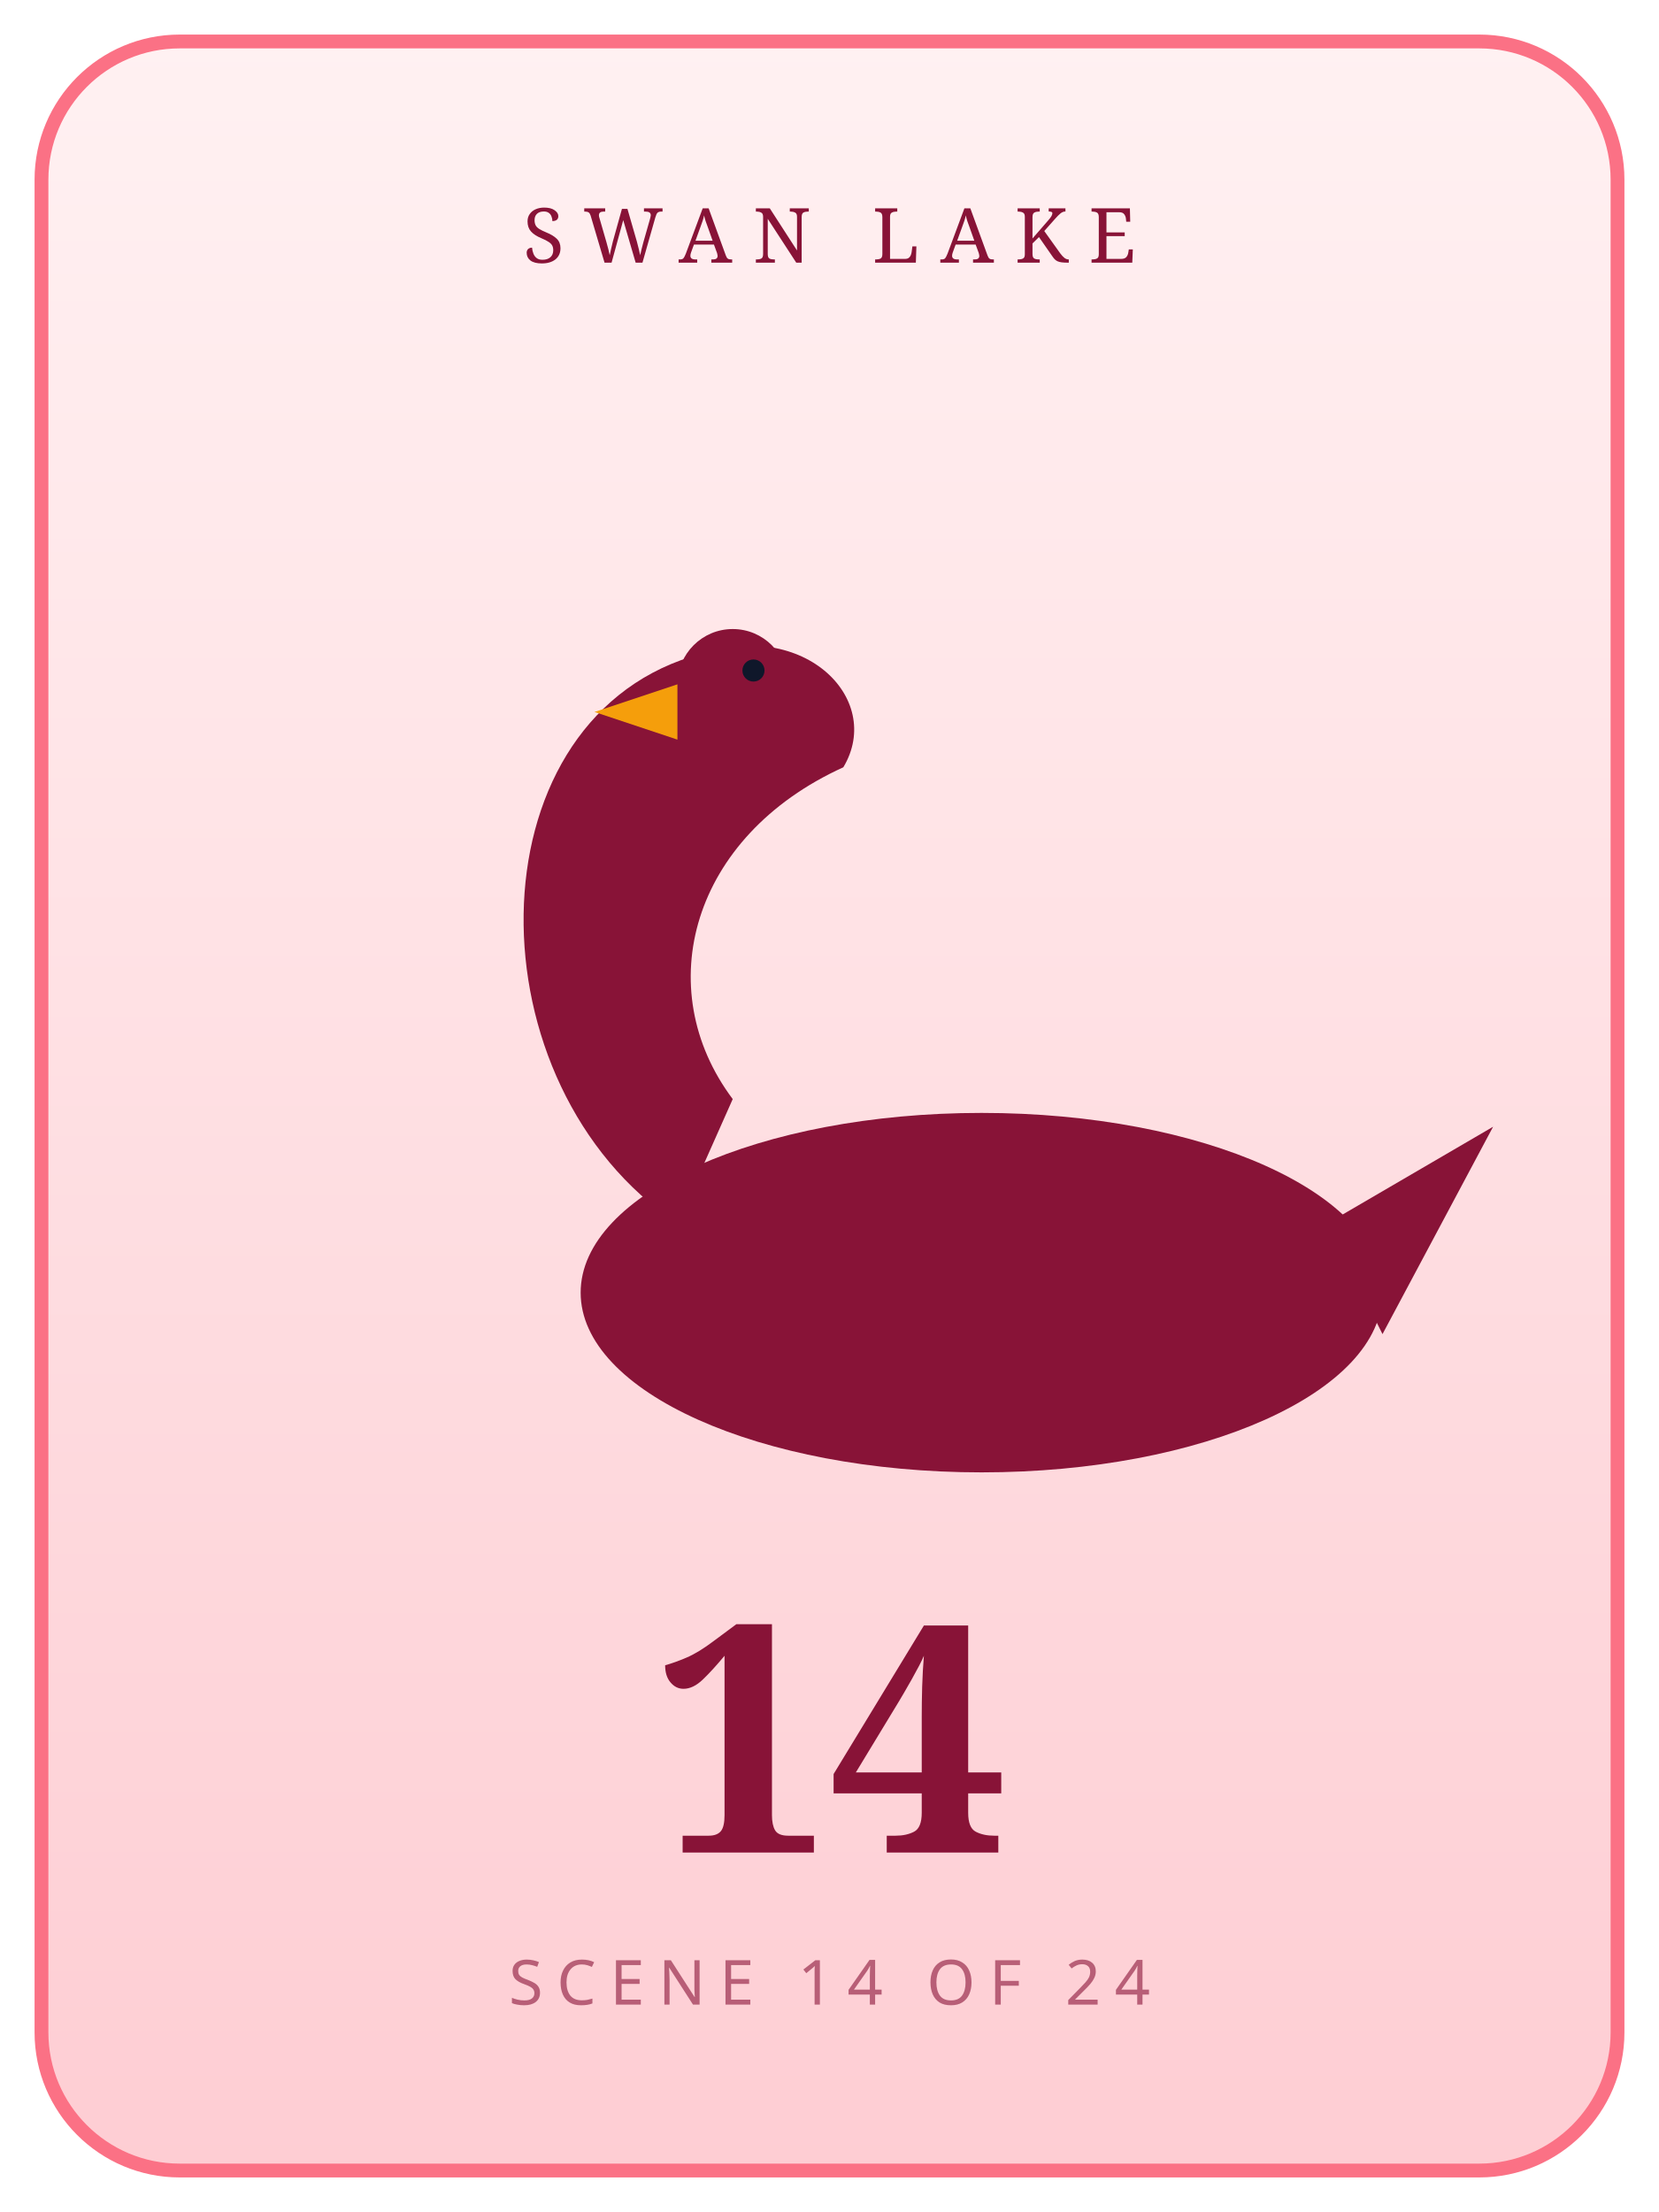
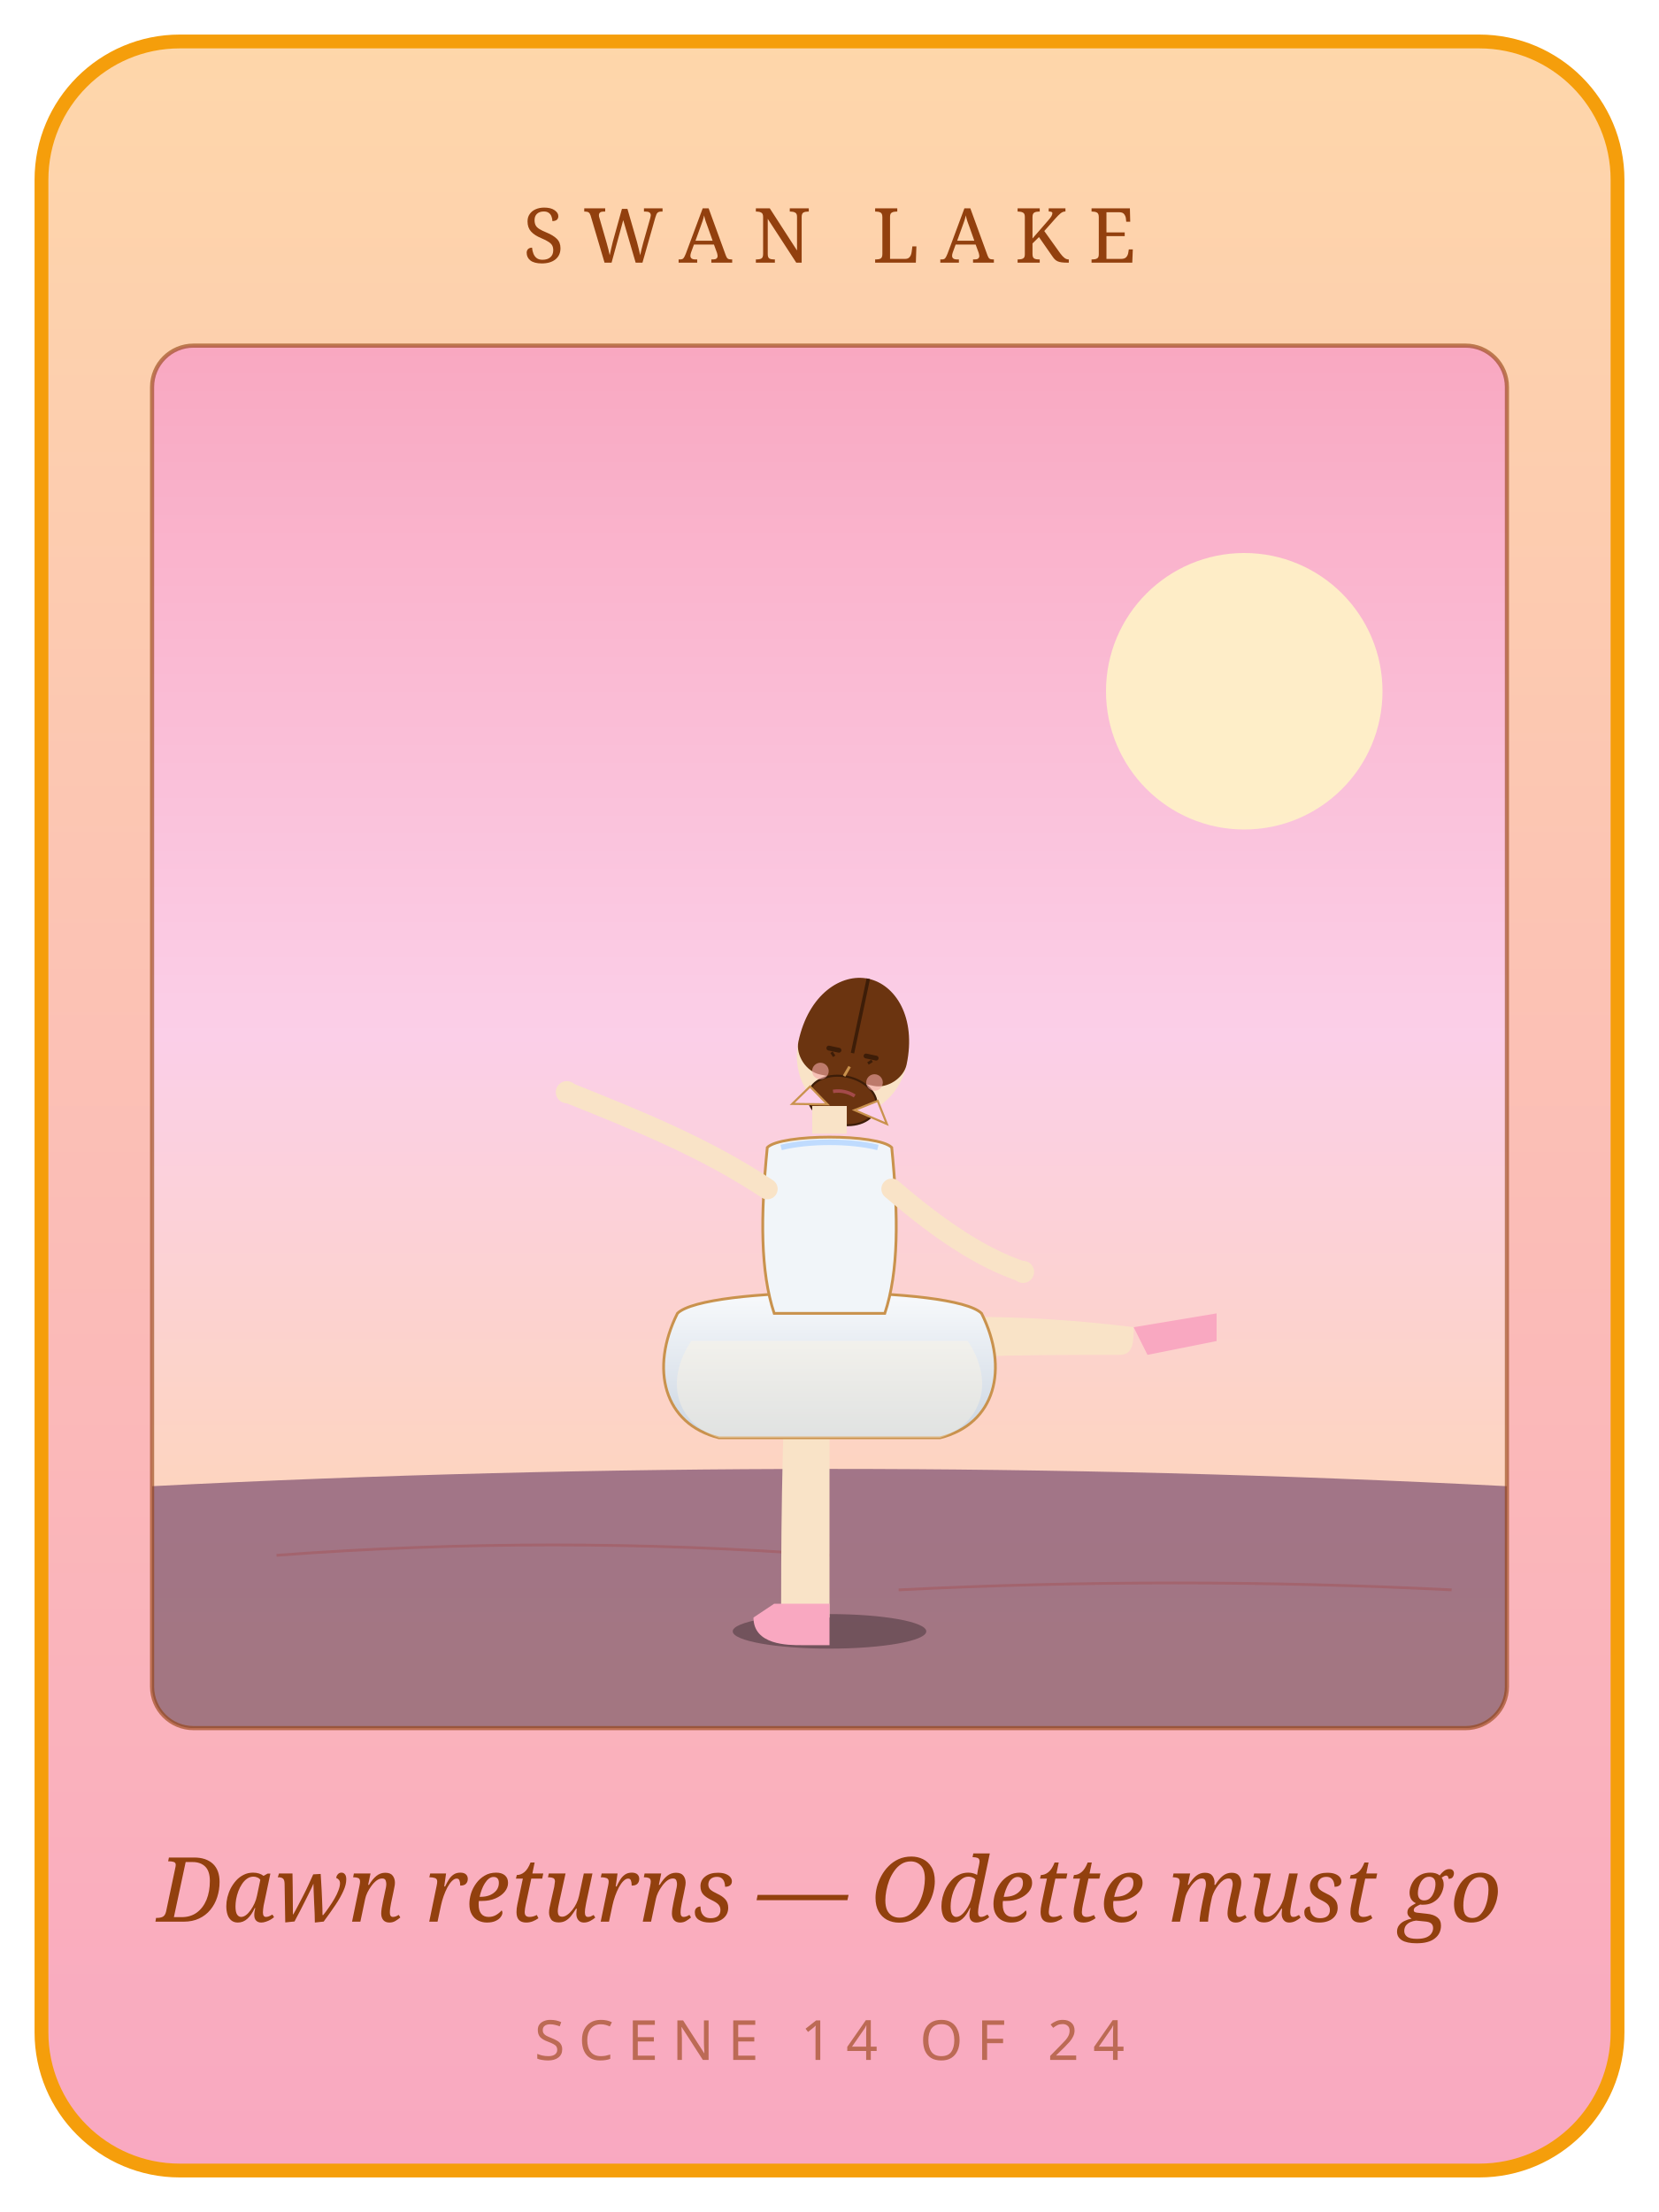
- <svg xmlns="http://www.w3.org/2000/svg" viewBox="0 0 240 320" width="240" height="320" role="img" aria-label="Swan Lake scene 14">
+ <svg xmlns="http://www.w3.org/2000/svg" viewBox="0 0 240 320" width="240" height="320" role="img" aria-label="Swan Lake scene 14 — Dawn returns — Odette must go">
  <defs>
-     <linearGradient id="bg-14" x1="0" y1="0" x2="0" y2="1">
-       <stop offset="0%" stop-color="#fff1f2" />
-       <stop offset="100%" stop-color="#fecdd3" />
+     <linearGradient id="card-bg-14" x1="0" y1="0" x2="0" y2="1">
+       <stop offset="0%" stop-color="#fed7aa" />
+       <stop offset="100%" stop-color="#f9a8c1" />
+     </linearGradient>
+     <linearGradient id="tutu-14" x1="0" y1="0" x2="0" y2="1">
+       <stop offset="0%" stop-color="#f8fafc" />
+       <stop offset="100%" stop-color="#cbd5e1" />
+     </linearGradient>
+     <linearGradient id="sky-14" x1="0" y1="0" x2="0" y2="1">
+       <stop offset="0%" stop-color="#f9a8c1" />
+       <stop offset="50%" stop-color="#fbcfe8" />
+       <stop offset="100%" stop-color="#fed7aa" />
    </linearGradient>
  </defs>
-   <rect x="6" y="6" width="228" height="308" rx="20" fill="url(#bg-14)" stroke="#fb7185" stroke-width="2" />
-   <text x="120" y="38" text-anchor="middle" font-family="Georgia, serif" font-size="11" letter-spacing="3" fill="#881337">SWAN LAKE</text>
-   <g transform="translate(120 165)" fill="#881337">
-     <ellipse cx="22" cy="22" rx="58" ry="26" />
-     <path d="M72 12 L96 -2 L80 28 Z" />
-     <path d="M-22 12 C-52 -8 -52 -60 -20 -70 C-4 -76 8 -64 2 -54 C-20 -44 -26 -22 -14 -6 Z" />
-     <circle cx="-14" cy="-66" r="8" />
-     <path d="M-22 -66 L-34 -62 L-22 -58 Z" fill="#f59e0b" />
-     <circle cx="-11" cy="-68" r="1.6" fill="#0f172a" />
+   <rect x="6" y="6" width="228" height="308" rx="20" fill="url(#card-bg-14)" stroke="#f59e0b" stroke-width="2" />
+   <text x="120" y="38" text-anchor="middle" font-family="Georgia, serif" font-size="11" letter-spacing="3" fill="#92400e">SWAN LAKE</text>
+   <clipPath id="stage-14">
+     <rect x="22" y="50" width="196" height="200" rx="6" />
+   </clipPath>
+   <g clip-path="url(#stage-14)">
+     <rect x="22" y="50" width="196" height="200" fill="url(#sky-14)" />
+     <circle cx="180" cy="100" r="20" fill="#fef3c7" opacity="0.9" />
+     <path d="M22 215 Q120 210 218 215 L218 250 L22 250 Z" fill="#7c4d6f" opacity="0.7" />
+     <g stroke="#a44a4a" stroke-width="0.4" opacity="0.4" fill="none">
+       <path d="M40 225 Q80 222 120 225" />
+       <path d="M130 230 Q170 228 210 230" />
+     </g>
+     <g transform="translate(120 168)">
+       <ellipse cx="0" cy="68" rx="14" ry="2.5" fill="#000" fill-opacity="0.3" />
+       <path d="M-6 24 C-7 40 -7 58 -7 66 L0 66 L0 24 Z" fill="#f9e3c7" />
+       <path d="M0 24 C12 22 28 22 44 24 C44 26 44 28 42 28 C28 28 14 28 0 30 Z" fill="#f9e3c7" />
+       <path d="M44 24 L56 22 L56 26 L46 28 Z" fill="#f9a8c1" />
+       <path d="M-11 66 C-11 70 -6 70 -4 70 L0 70 L0 64 L-8 64 Z" fill="#f9a8c1" />
+       <path d="M-22 22 C-26 30 -24 38 -16 40 L16 40 C24 38 26 30 22 22 C18 18 -18 18 -22 22 Z" fill="url(#tutu-14)" stroke="#c9924d" stroke-width="0.4" />
+       <path d="M-20 26 C-24 32 -22 38 -16 40 L16 40 C22 38 24 32 20 26" fill="#fff5e1" opacity="0.4" />
+       <path d="M-9 -2 C-10 8 -10 16 -8 22 L8 22 C10 16 10 8 9 -2 C7 -4 -7 -4 -9 -2 Z" fill="#f1f5f9" stroke="#c9924d" stroke-width="0.4" />
+       <path d="M-7 -2 C-3 -3 3 -3 7 -2" stroke="#bfdbfe" stroke-width="0.8" fill="none" />
+       <path d="M-9 4 C-18 -2 -28 -6 -38 -10" stroke="#f9e3c7" stroke-width="3" fill="none" stroke-linecap="round" />
+       <path d="M9 4 C16 10 22 14 28 16" stroke="#f9e3c7" stroke-width="3" fill="none" stroke-linecap="round" />
+       <circle cx="-38" cy="-10" r="1.6" fill="#f9e3c7" />
+       <circle cx="28" cy="16" r="1.6" fill="#f9e3c7" />
+       <g transform="rotate(12)">
+         <ellipse cx="0" cy="-16" rx="8" ry="9" fill="#f9e3c7" />
+         <path d="M-8 -16 C-8 -23 -4 -27 0 -27 C4 -27 8 -23 8 -16 C8 -14 6 -12 4 -12 L-4 -12 C-6 -12 -8 -14 -8 -16 Z" fill="#6b3410" />
+         <path d="M0 -27 L0 -16" stroke="#3d1d08" stroke-width="0.5" />
+         <ellipse cx="0" cy="-9" rx="5" ry="3.5" fill="#6b3410" stroke="#3d1d08" stroke-width="0.3" />
+         <path d="M-5 -10 L-7 -7 L-2 -8 Z M5 -10 L7 -7 L2 -8 Z" fill="#fbcfe8" stroke="#c9924d" stroke-width="0.3" />
+         <path d="M-3.5 -16 L-2 -16 M2 -16 L3.5 -16" stroke="#3d1d08" stroke-width="0.7" stroke-linecap="round" />
+         <path d="M-3 -15.5 L-2.5 -15 M3 -15.5 L2.5 -15" stroke="#3d1d08" stroke-width="0.4" />
+         <path d="M0 -14 L-0.5 -12.5" stroke="#c9924d" stroke-width="0.4" fill="none" />
+         <path d="M-1.6 -10 Q0 -10.6 1.6 -10" stroke="#a44a4a" stroke-width="0.5" fill="none" />
+         <circle cx="-4" cy="-12.5" r="1.2" fill="#f4a8a8" opacity="0.6" />
+         <circle cx="4" cy="-12.5" r="1.2" fill="#f4a8a8" opacity="0.6" />
+       </g>
+       <path d="M-2.5 -4 L-2.5 -8 L2.5 -8 L2.5 -4 Z" fill="#f9e3c7" />
+     </g>
  </g>
-   <text x="120" y="268" text-anchor="middle" font-family="Georgia, serif" font-size="46" font-weight="700" fill="#881337">14</text>
-   <text x="120" y="290" text-anchor="middle" font-family="system-ui, sans-serif" font-size="9" letter-spacing="2" fill="#881337" opacity="0.6">SCENE 14 OF 24</text>
+   <rect x="22" y="50" width="196" height="200" rx="6" fill="none" stroke="#92400e" stroke-width="0.6" opacity="0.6" />
+   <text x="120" y="278" text-anchor="middle" font-family="Georgia, serif" font-size="13" font-style="italic" fill="#92400e">Dawn returns — Odette must go</text>
+   <text x="120" y="298" text-anchor="middle" font-family="system-ui, sans-serif" font-size="8" letter-spacing="2" fill="#92400e" opacity="0.6">SCENE 14 OF 24</text>
</svg>
